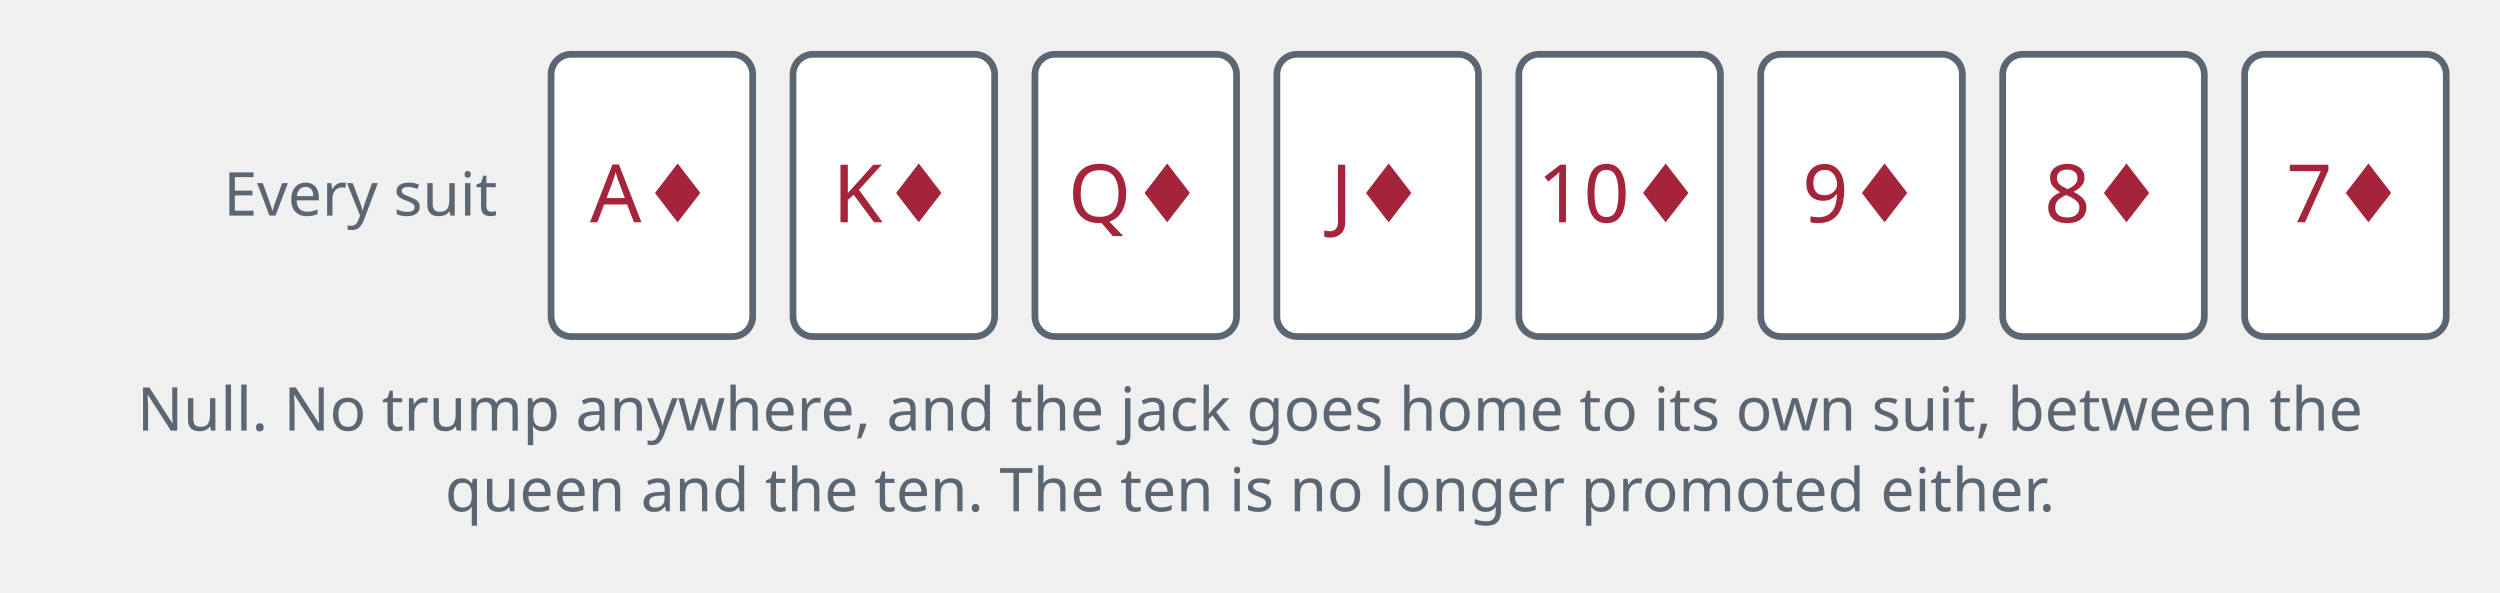
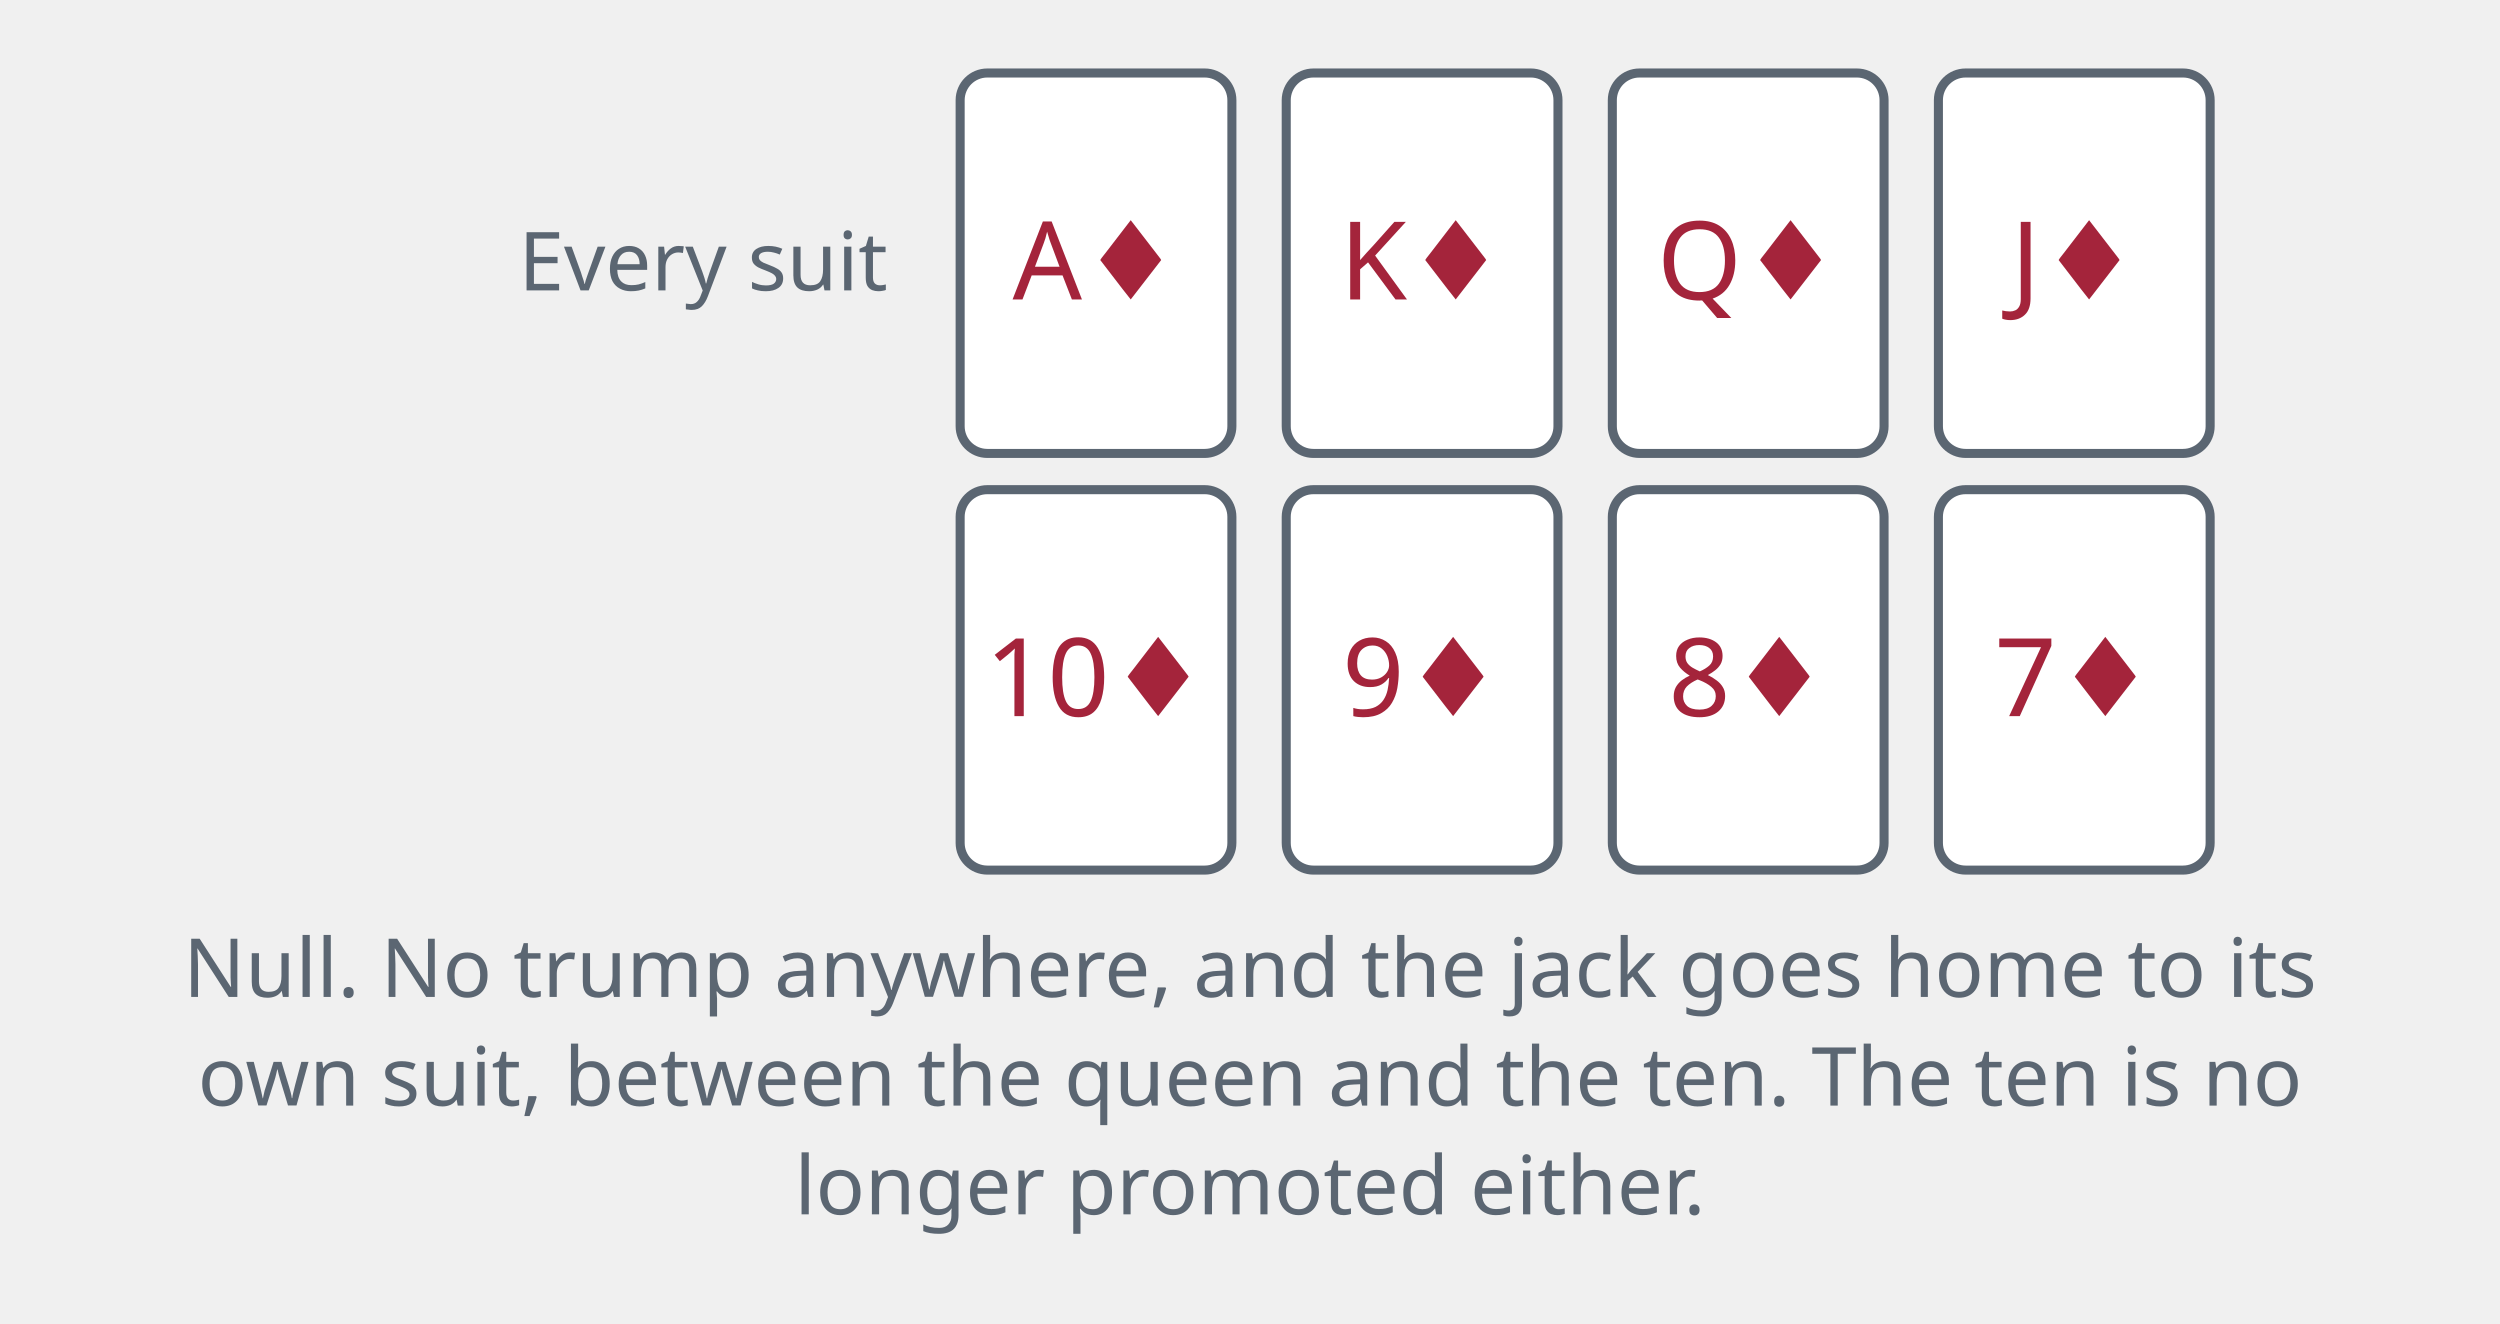
- <svg xmlns="http://www.w3.org/2000/svg" viewBox="0 0 372 88" width="595" height="141" role="img" aria-label="Skat: Null. No trump anywhere, and the jack goes home to its own suit, between the queen and the ten. The ten is no longer promoted either.">
-   <rect x="82.0" y="8.0" width="30" height="42" rx="3" fill="#ffffff" stroke="#5b6672" stroke-width="1" />
-   <text x="97.0" y="33.0" text-anchor="middle" font-family="system-ui, sans-serif" font-size="12" fill="#a4243b">A♦</text>
-   <rect x="118.0" y="8.0" width="30" height="42" rx="3" fill="#ffffff" stroke="#5b6672" stroke-width="1" />
-   <text x="133.0" y="33.0" text-anchor="middle" font-family="system-ui, sans-serif" font-size="12" fill="#a4243b">K♦</text>
-   <rect x="154.0" y="8.0" width="30" height="42" rx="3" fill="#ffffff" stroke="#5b6672" stroke-width="1" />
-   <text x="169.0" y="33.0" text-anchor="middle" font-family="system-ui, sans-serif" font-size="12" fill="#a4243b">Q♦</text>
-   <rect x="190.0" y="8.0" width="30" height="42" rx="3" fill="#ffffff" stroke="#5b6672" stroke-width="1" />
-   <text x="205.0" y="33.0" text-anchor="middle" font-family="system-ui, sans-serif" font-size="12" fill="#a4243b">J♦</text>
-   <rect x="226.0" y="8.0" width="30" height="42" rx="3" fill="#ffffff" stroke="#5b6672" stroke-width="1" />
-   <text x="241.0" y="33.0" text-anchor="middle" font-family="system-ui, sans-serif" font-size="12" fill="#a4243b">10♦</text>
-   <rect x="262.0" y="8.0" width="30" height="42" rx="3" fill="#ffffff" stroke="#5b6672" stroke-width="1" />
-   <text x="277.0" y="33.0" text-anchor="middle" font-family="system-ui, sans-serif" font-size="12" fill="#a4243b">9♦</text>
-   <rect x="298.0" y="8.0" width="30" height="42" rx="3" fill="#ffffff" stroke="#5b6672" stroke-width="1" />
-   <text x="313.0" y="33.0" text-anchor="middle" font-family="system-ui, sans-serif" font-size="12" fill="#a4243b">8♦</text>
-   <rect x="334.0" y="8.0" width="30" height="42" rx="3" fill="#ffffff" stroke="#5b6672" stroke-width="1" />
-   <text x="349.0" y="33.0" text-anchor="middle" font-family="system-ui, sans-serif" font-size="12" fill="#a4243b">7♦</text>
-   <text x="74.0" y="32.0" text-anchor="end" font-family="system-ui, sans-serif" font-size="9" fill="#5b6672">Every suit</text>
-   <text x="186.0" y="64.0" text-anchor="middle" font-family="system-ui, sans-serif" font-size="9" fill="#5b6672">Null. No trump anywhere, and the jack goes home to its own suit, between the</text>
-   <text x="186.0" y="76.0" text-anchor="middle" font-family="system-ui, sans-serif" font-size="9" fill="#5b6672">queen and the ten. The ten is no longer promoted either.</text>
+ <svg xmlns="http://www.w3.org/2000/svg" viewBox="0 0 276 146" width="442" height="234" role="img" aria-label="Skat: Null. No trump anywhere, and the jack goes home to its own suit, between the queen and the ten. The ten is no longer promoted either.">
+   <rect x="106.0" y="8.0" width="30" height="42" rx="3" fill="#ffffff" stroke="#5b6672" stroke-width="1" />
+   <text x="121.0" y="33.0" text-anchor="middle" font-family="system-ui, sans-serif" font-size="12" fill="#a4243b">A♦</text>
+   <rect x="142.0" y="8.0" width="30" height="42" rx="3" fill="#ffffff" stroke="#5b6672" stroke-width="1" />
+   <text x="157.0" y="33.0" text-anchor="middle" font-family="system-ui, sans-serif" font-size="12" fill="#a4243b">K♦</text>
+   <rect x="178.0" y="8.0" width="30" height="42" rx="3" fill="#ffffff" stroke="#5b6672" stroke-width="1" />
+   <text x="193.0" y="33.0" text-anchor="middle" font-family="system-ui, sans-serif" font-size="12" fill="#a4243b">Q♦</text>
+   <rect x="214.0" y="8.0" width="30" height="42" rx="3" fill="#ffffff" stroke="#5b6672" stroke-width="1" />
+   <text x="229.0" y="33.0" text-anchor="middle" font-family="system-ui, sans-serif" font-size="12" fill="#a4243b">J♦</text>
+   <rect x="106.0" y="54.0" width="30" height="42" rx="3" fill="#ffffff" stroke="#5b6672" stroke-width="1" />
+   <text x="121.0" y="79.0" text-anchor="middle" font-family="system-ui, sans-serif" font-size="12" fill="#a4243b">10♦</text>
+   <rect x="142.0" y="54.0" width="30" height="42" rx="3" fill="#ffffff" stroke="#5b6672" stroke-width="1" />
+   <text x="157.0" y="79.0" text-anchor="middle" font-family="system-ui, sans-serif" font-size="12" fill="#a4243b">9♦</text>
+   <rect x="178.0" y="54.0" width="30" height="42" rx="3" fill="#ffffff" stroke="#5b6672" stroke-width="1" />
+   <text x="193.0" y="79.0" text-anchor="middle" font-family="system-ui, sans-serif" font-size="12" fill="#a4243b">8♦</text>
+   <rect x="214.0" y="54.0" width="30" height="42" rx="3" fill="#ffffff" stroke="#5b6672" stroke-width="1" />
+   <text x="229.0" y="79.0" text-anchor="middle" font-family="system-ui, sans-serif" font-size="12" fill="#a4243b">7♦</text>
+   <text x="98.0" y="32.0" text-anchor="end" font-family="system-ui, sans-serif" font-size="9" fill="#5b6672">Every suit</text>
+   <text x="138.0" y="110.0" text-anchor="middle" font-family="system-ui, sans-serif" font-size="9" fill="#5b6672">Null. No trump anywhere, and the jack goes home to its</text>
+   <text x="138.0" y="122.0" text-anchor="middle" font-family="system-ui, sans-serif" font-size="9" fill="#5b6672">own suit, between the queen and the ten. The ten is no</text>
+   <text x="138.0" y="134.0" text-anchor="middle" font-family="system-ui, sans-serif" font-size="9" fill="#5b6672">longer promoted either.</text>
</svg>
